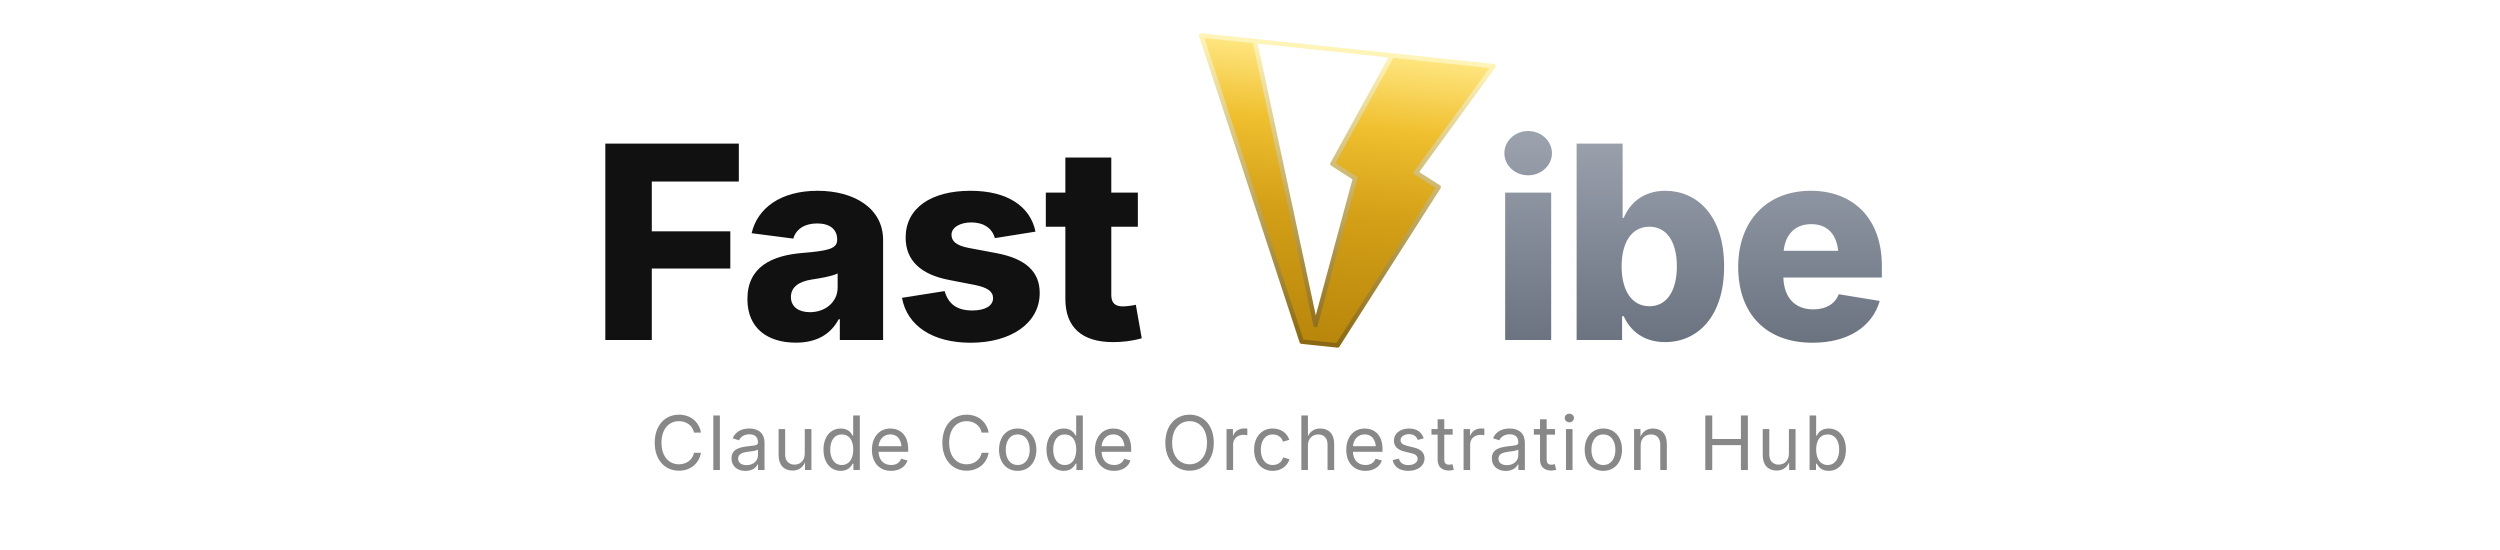
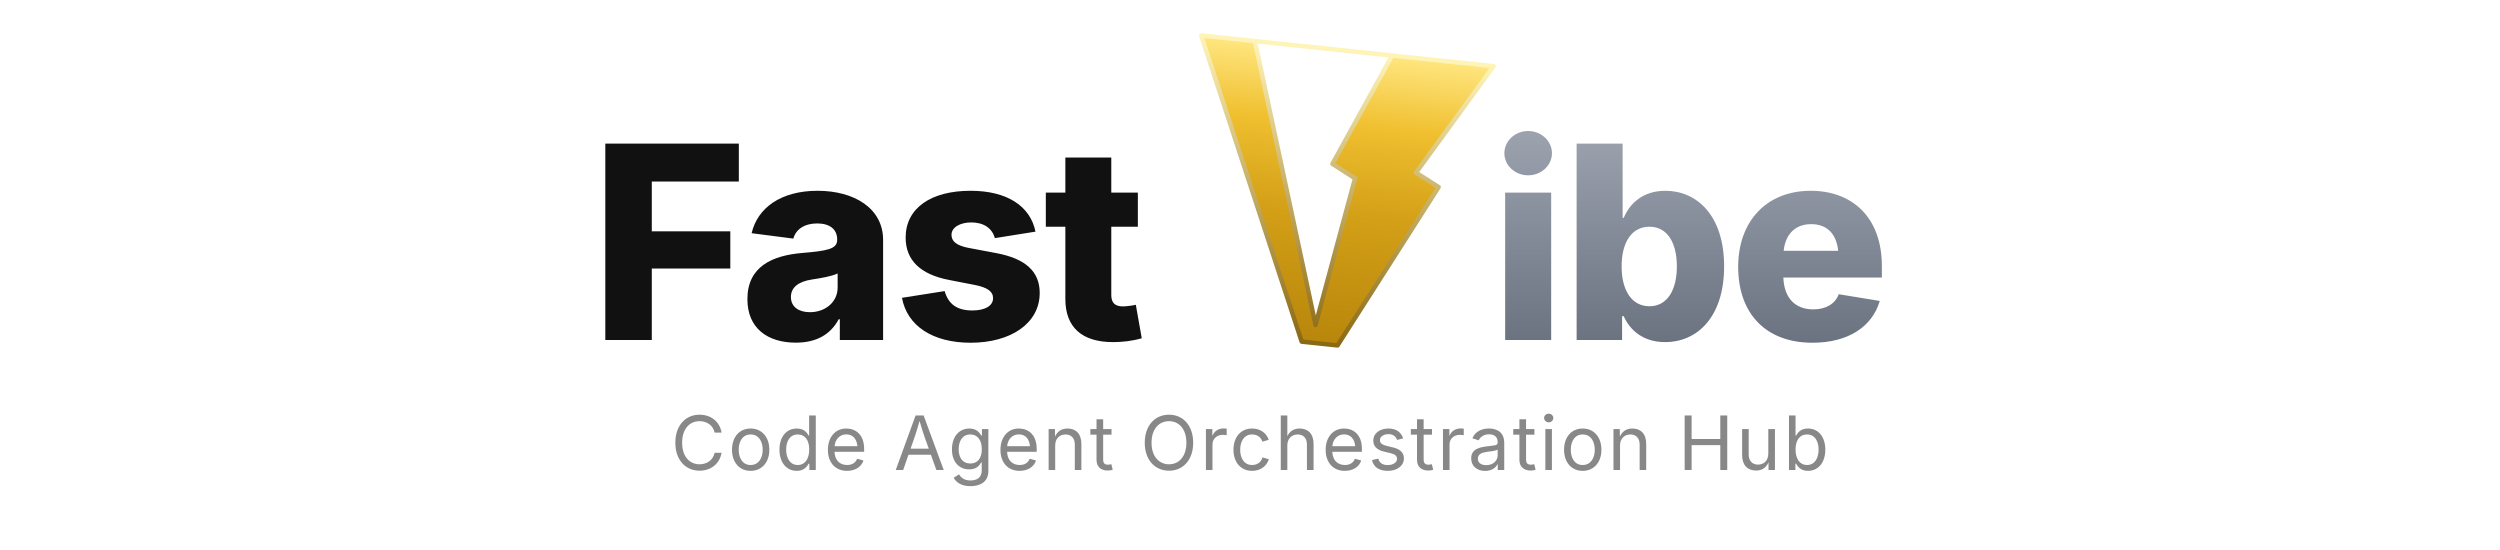
<svg xmlns="http://www.w3.org/2000/svg" viewBox="0 0 500 110" fill="none">
  <defs>
    <linearGradient id="gold" x1="0" y1="0" x2="0" y2="1">
      <stop offset="0%" stop-color="#ffe680" />
      <stop offset="25%" stop-color="#f0c030" />
      <stop offset="55%" stop-color="#d4a017" />
      <stop offset="100%" stop-color="#b8860b" />
    </linearGradient>
    <linearGradient id="goldEdge" x1="0" y1="0" x2="0" y2="1">
      <stop offset="0%" stop-color="#fff4b8" />
      <stop offset="100%" stop-color="#8b6914" />
    </linearGradient>
    <linearGradient id="grayGrad" x1="0" y1="0" x2="0" y2="1">
      <stop offset="0%" stop-color="#9ca3af" />
      <stop offset="100%" stop-color="#6b7280" />
    </linearGradient>
  </defs>
  <text x="118" y="68" font-family="system-ui, -apple-system, 'Segoe UI', sans-serif" font-size="54" font-weight="800" fill="#111" letter-spacing="-1">Fast</text>
  <g transform="translate(237, 10) scale(0.60)">
    <g transform="rotate(6, 49, 49)">
      <path d="M0,0 L44,98 L56,98 L84,42 L76,38 L98,0 Z M18,0 L64,0 L48,38 L56,42 L48,92 Z" fill="url(#gold)" fill-rule="evenodd" stroke="url(#goldEdge)" stroke-width="1.5" stroke-linejoin="round" />
    </g>
  </g>
  <text x="298" y="68" font-family="system-ui, -apple-system, 'Segoe UI', sans-serif" font-size="54" font-weight="800" fill="url(#grayGrad)" letter-spacing="-1">ibe</text>
-   <text x="250" y="94" font-family="system-ui, -apple-system, 'Segoe UI', sans-serif" font-size="15" fill="#888" text-anchor="middle" letter-spacing="0.5">Claude Code Orchestration Hub</text>
+   <text x="250" y="94" font-family="system-ui, -apple-system, 'Segoe UI', sans-serif" font-size="15" fill="#888" text-anchor="middle" letter-spacing="0.5">Code Agent Orchestration Hub</text>
</svg>
